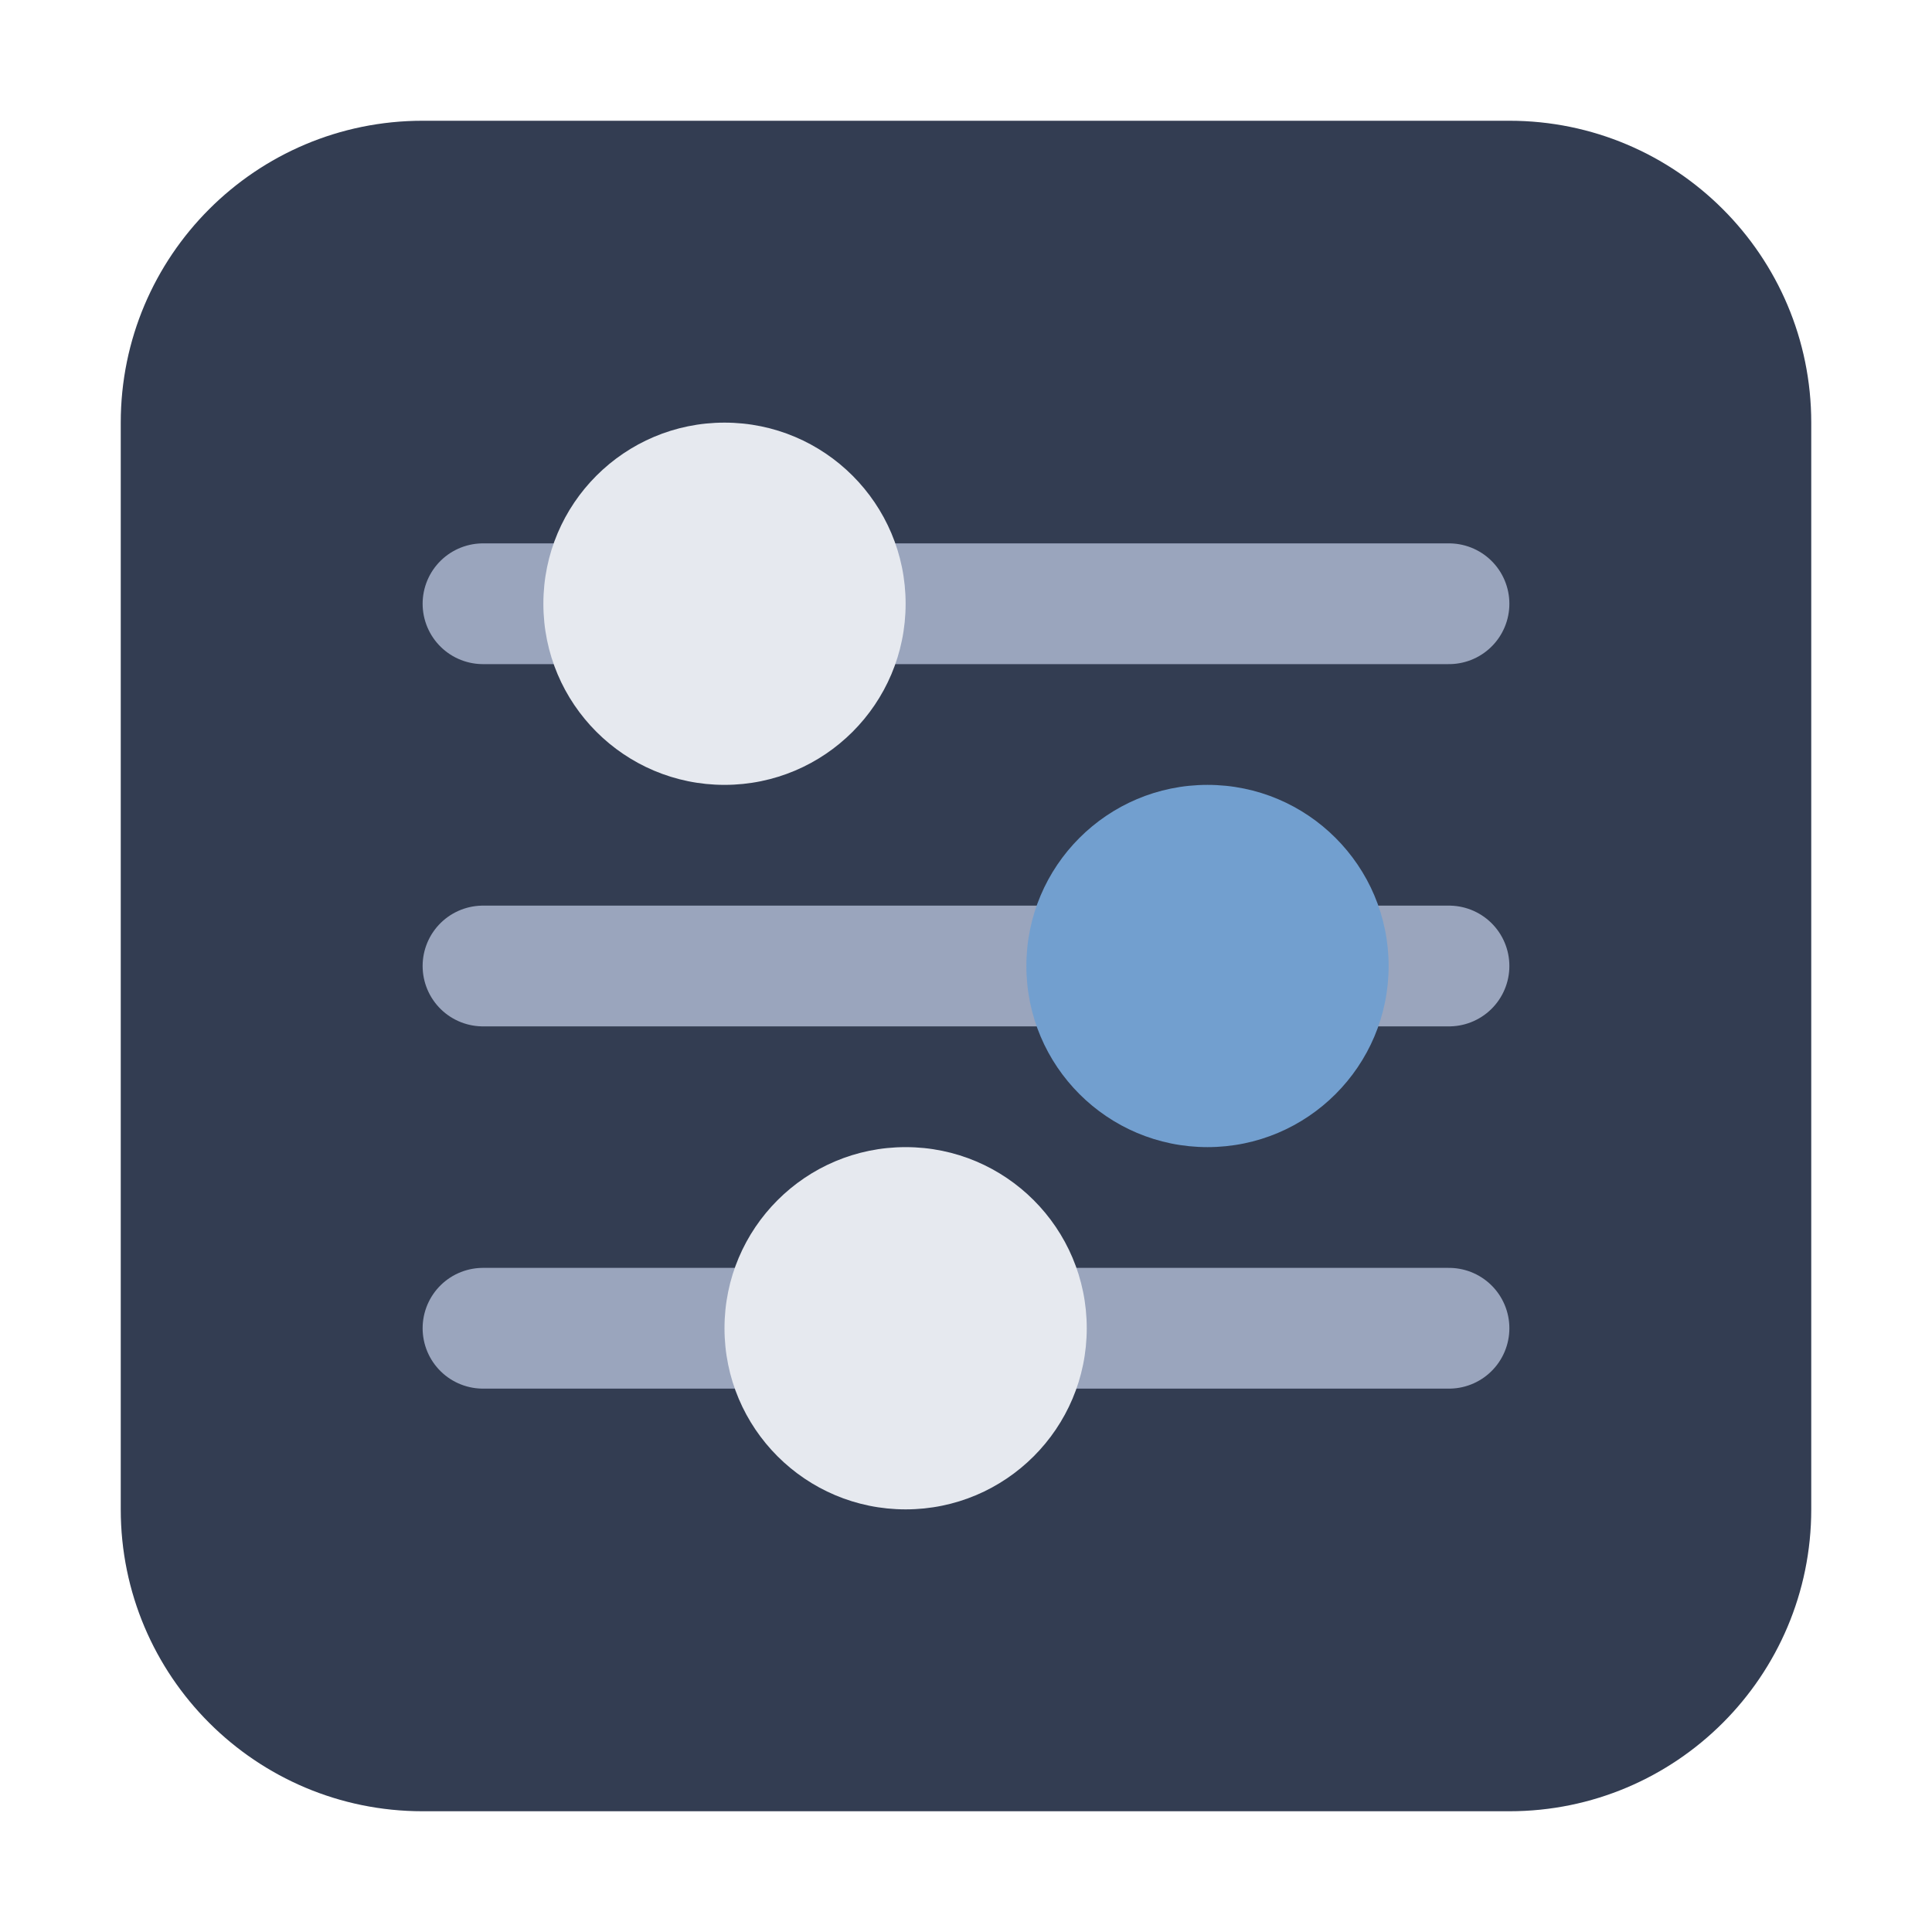
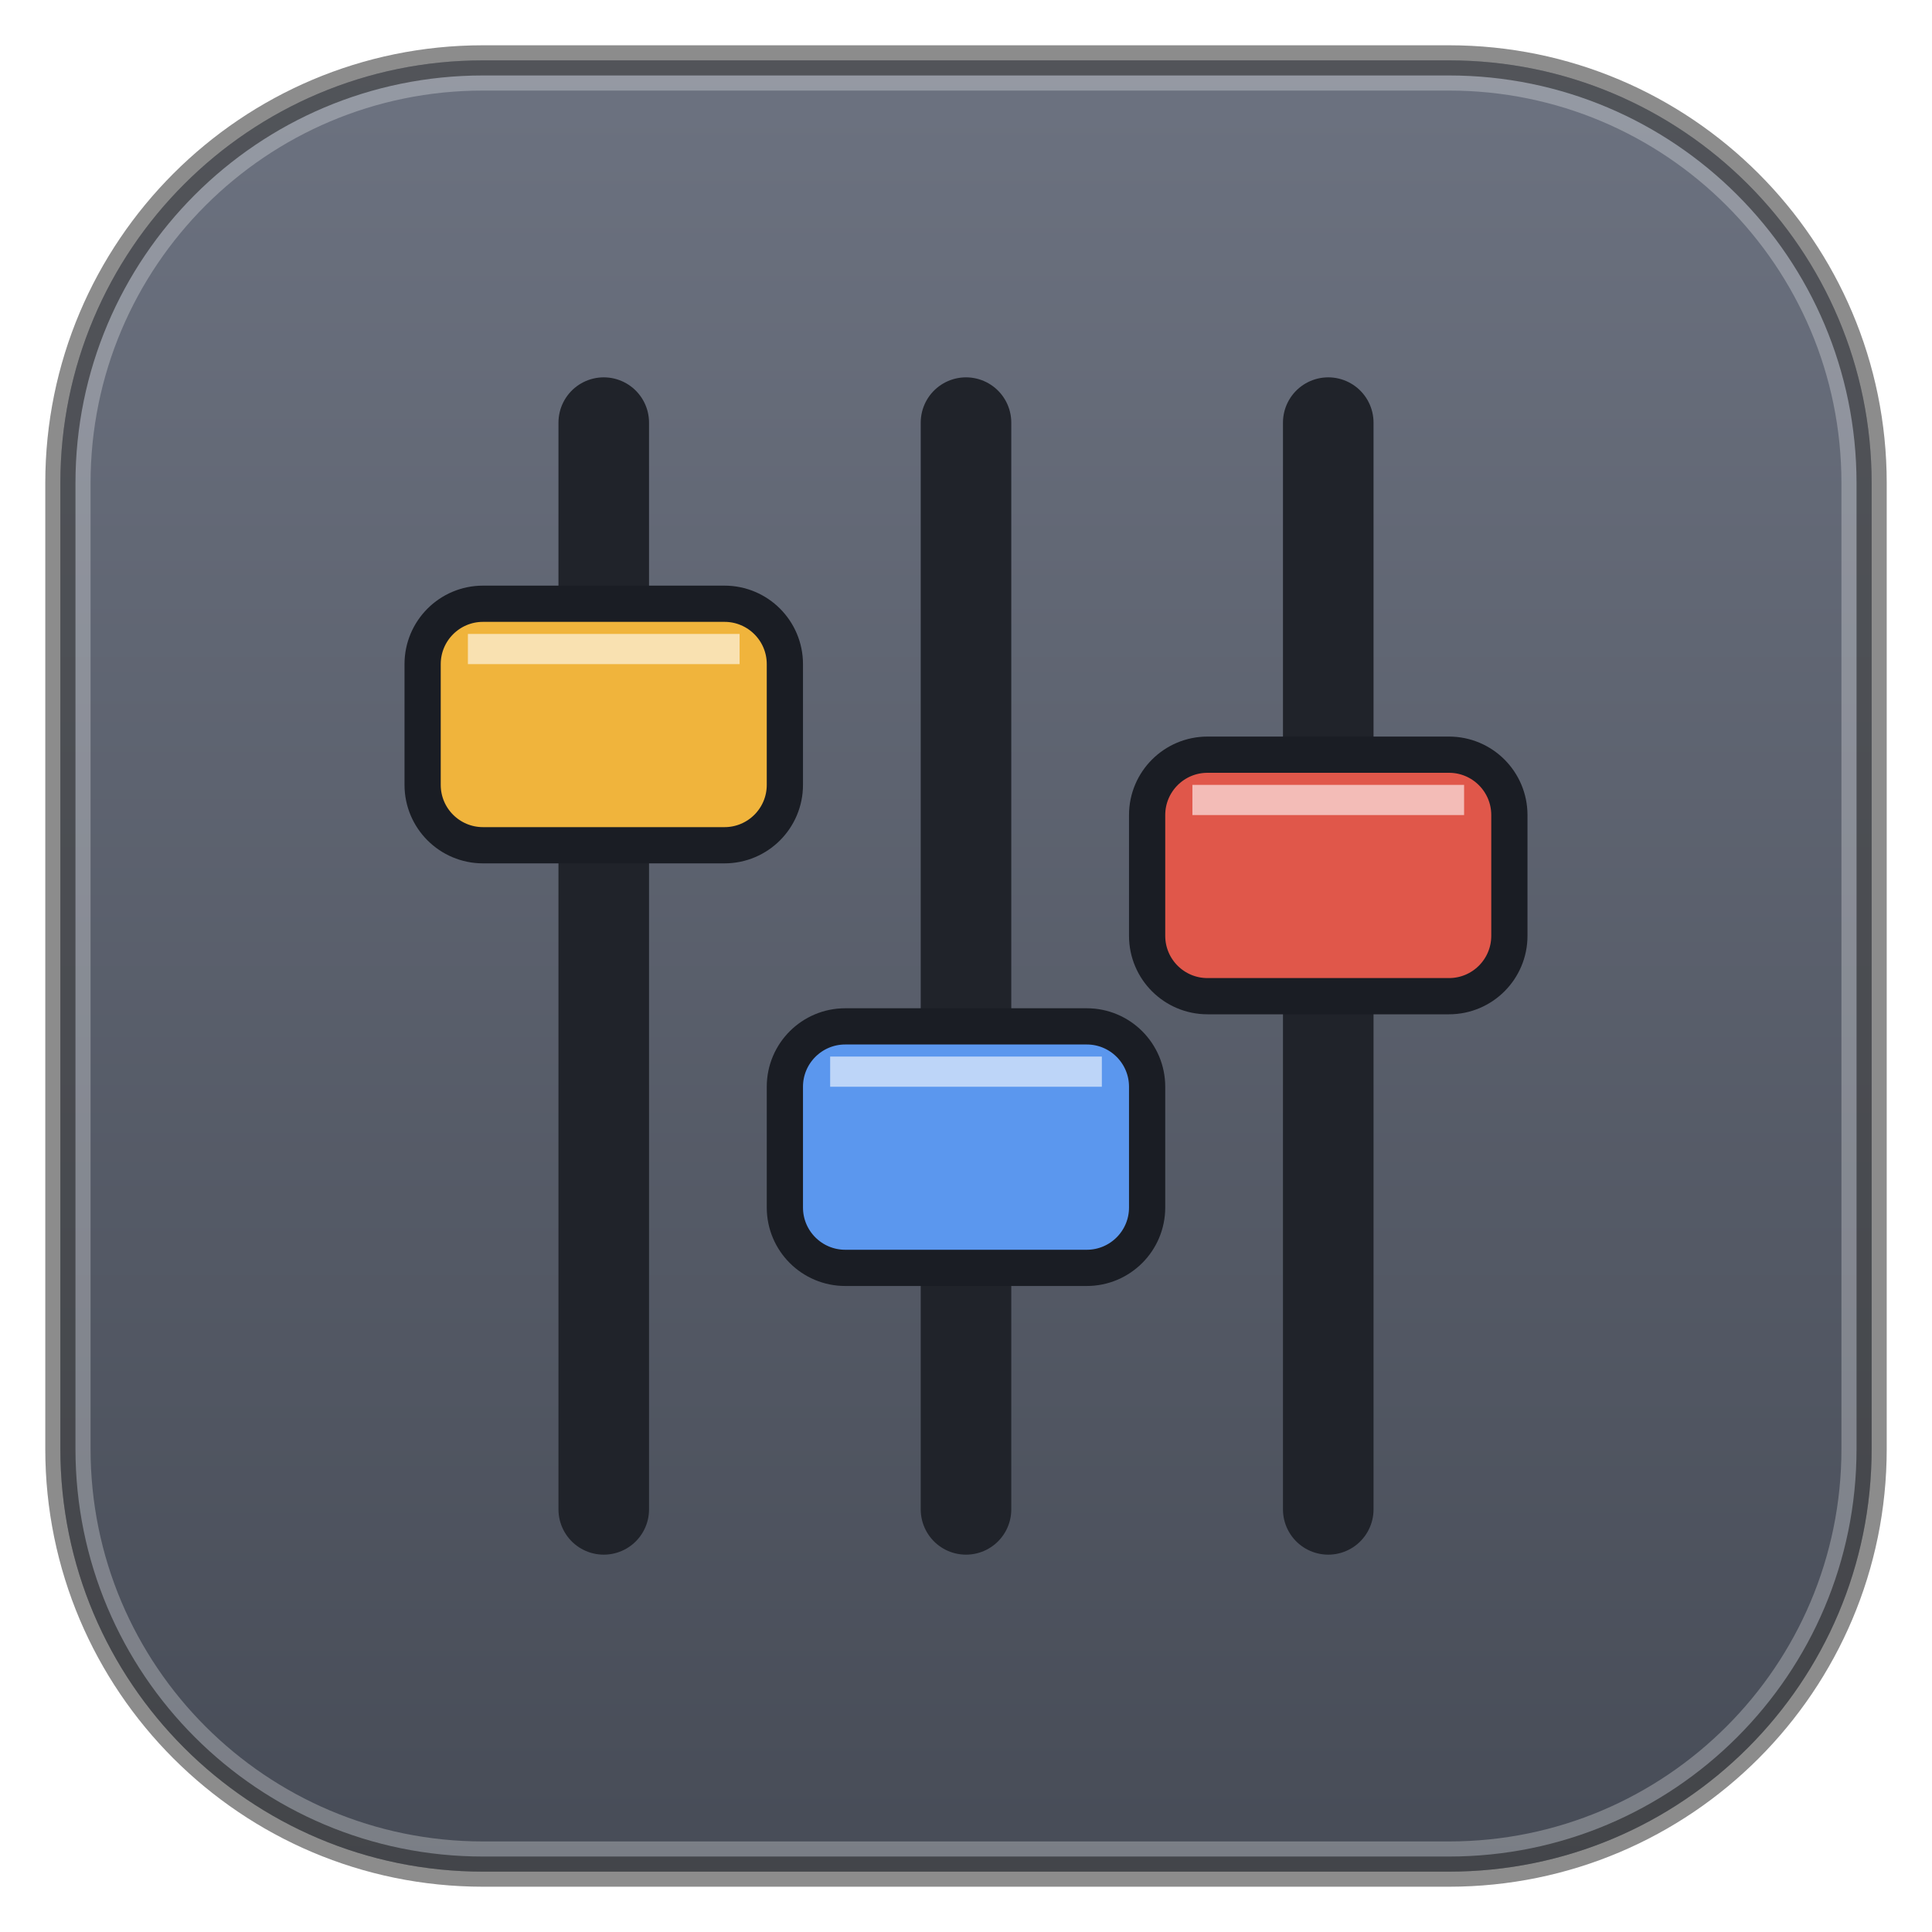
<svg xmlns="http://www.w3.org/2000/svg" width="64" height="64" viewBox="0 0 64 64">
-   <rect x="4" y="4" width="56" height="56" rx="10" fill="#333d52" />
-   <g stroke="#9aa5bd" stroke-width="4" stroke-linecap="round">
-     <line x1="16" y1="20" x2="48" y2="20" />
-     <line x1="16" y1="32" x2="48" y2="32" />
-     <line x1="16" y1="44" x2="48" y2="44" />
+   <defs>
+     <linearGradient id="paper" x1="0" y1="0" x2="1" y2="1">
+       <stop offset="0" stop-color="#ffffff" />
+       <stop offset="1" stop-color="#e3e6ec" />
+     </linearGradient>
+     <linearGradient id="folderBack" x1="0" y1="0" x2="0" y2="1">
+       <stop offset="0" stop-color="#5b97ee" />
+       <stop offset="1" stop-color="#3b77d6" />
+     </linearGradient>
+     <linearGradient id="folderFront" x1="0" y1="0" x2="0" y2="1">
+       <stop offset="0" stop-color="#8fbaf6" />
+       <stop offset="1" stop-color="#5b97ee" />
+     </linearGradient>
+     <linearGradient id="metal" x1="0" y1="0" x2="1" y2="0">
+       <stop offset="0" stop-color="#c9ced8" />
+       <stop offset="0.45" stop-color="#f2f4f7" />
+       <stop offset="1" stop-color="#a9b0bd" />
+     </linearGradient>
+     <linearGradient id="tile" x1="0" y1="0" x2="0" y2="1">
+       <stop offset="0" stop-color="#6c7280" />
+       <stop offset="1" stop-color="#474c57" />
+     </linearGradient>
+   </defs>
+   <rect x="2" y="2" width="60" height="60" rx="14" fill="url(#tile)" />
+   <rect x="2.5" y="2.5" width="59" height="59" rx="13.5" fill="none" stroke="rgba(255,255,255,0.28)" />
+   <rect x="2" y="2" width="60" height="60" rx="14" fill="none" stroke="rgba(0,0,0,0.45)" />
+   <g stroke="#20232a" stroke-width="3" stroke-linecap="round">
+     <line x1="20" y1="14" x2="20" y2="50" />
+     <line x1="32" y1="14" x2="32" y2="50" />
+     <line x1="44" y1="14" x2="44" y2="50" />
  </g>
-   <circle cx="24" cy="20" r="6" fill="#e6e9ef" />
-   <circle cx="40" cy="32" r="6" fill="#729fcf" />
-   <circle cx="30" cy="44" r="6" fill="#e6e9ef" />
+   <g stroke="#1a1d24" stroke-width="1.2">
+     <rect x="14" y="20" width="12" height="8" rx="2" fill="#f0b43c" />
+     <rect x="26" y="34" width="12" height="8" rx="2" fill="#5b97ee" />
+     <rect x="38" y="25" width="12" height="8" rx="2" fill="#e0574a" />
+   </g>
+   <g stroke="rgba(255,255,255,0.6)" stroke-width="1">
+     <line x1="15.5" y1="21.5" x2="24.5" y2="21.5" />
+     <line x1="27.5" y1="35.5" x2="36.5" y2="35.5" />
+     <line x1="39.5" y1="26.5" x2="48.5" y2="26.5" />
+   </g>
</svg>
